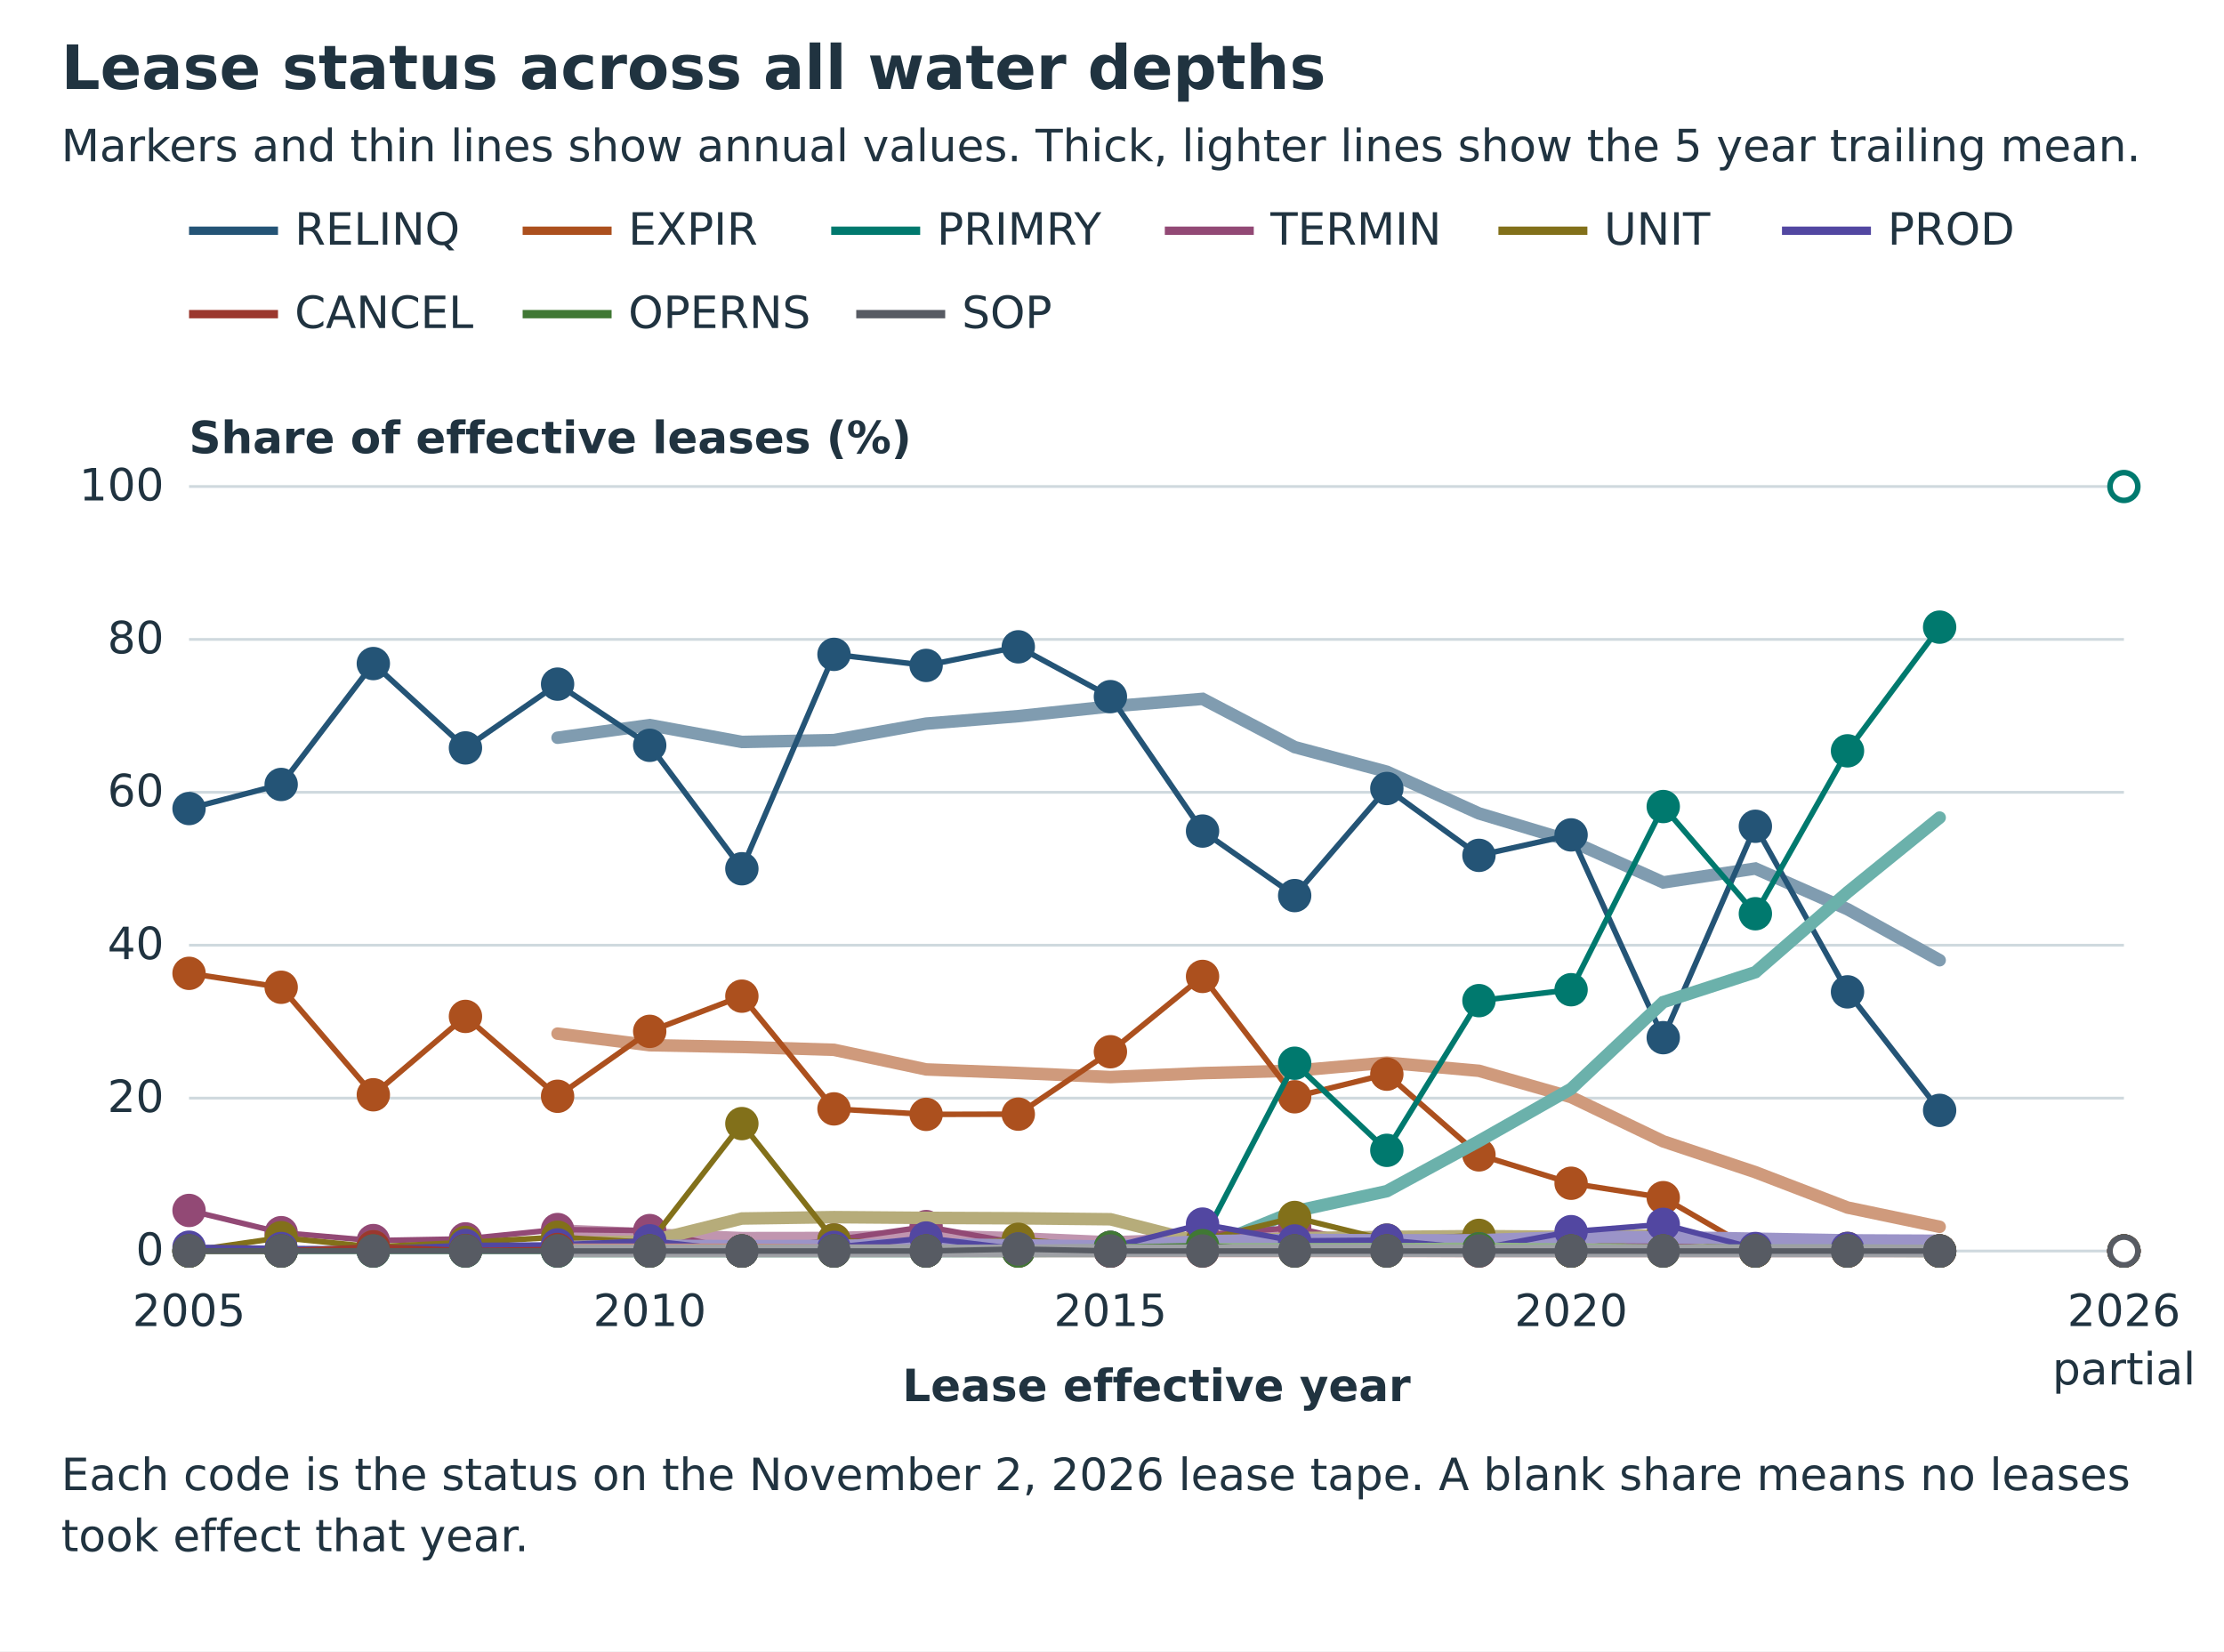
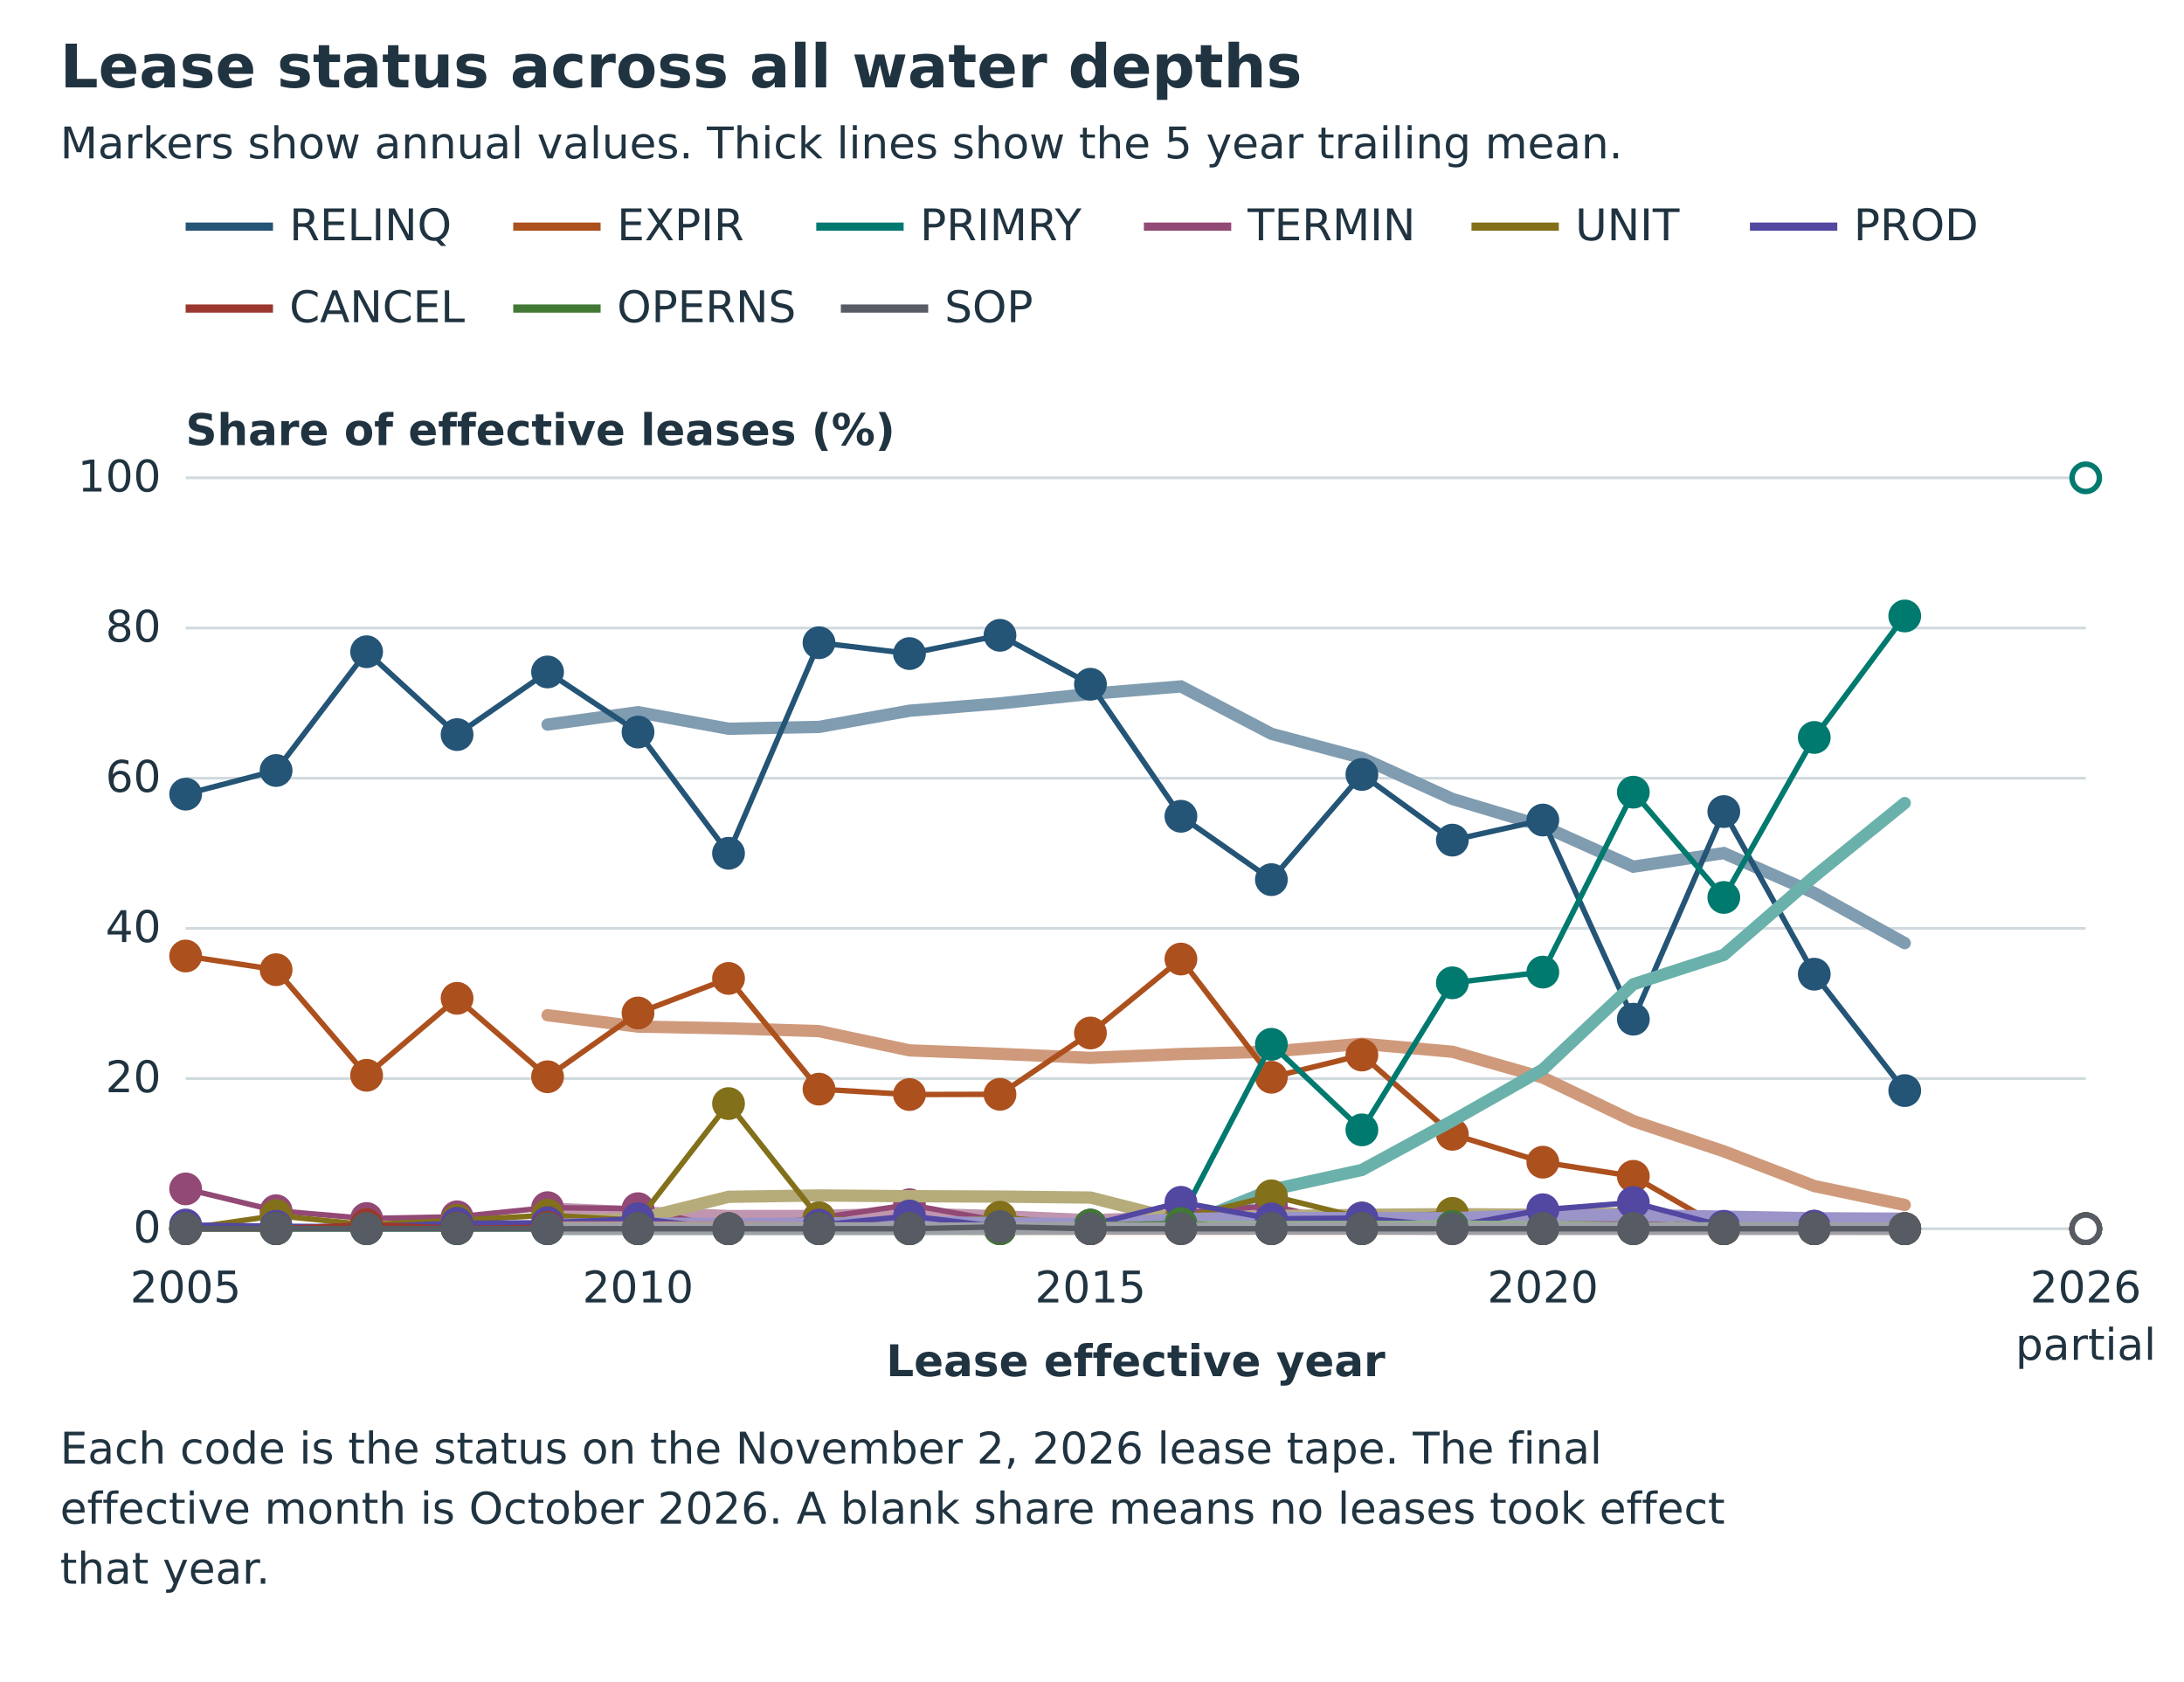
- <svg xmlns="http://www.w3.org/2000/svg" role="img" aria-label="Lease status across all water depths" font-family="'DejaVu Sans','Segoe UI',Arial,sans-serif" font-size="16" fill="#203340" width="800" height="594" viewBox="0 0 800 594">
-   <rect width="800" height="594" fill="white" />
+ <svg xmlns="http://www.w3.org/2000/svg" role="img" aria-label="Lease status across all water depths" font-family="'DejaVu Sans','Segoe UI',Arial,sans-serif" font-size="16" fill="#203340" width="800" height="616" viewBox="0 0 800 616">
+   <rect width="800" height="616" fill="white" />
  <text x="22" y="32" font-size="22" font-weight="bold">Lease status across all water depths</text>
-   <text x="22" y="58">Markers and thin lines show annual values. Thick, lighter lines show the 5 year trailing mean.</text>
+   <text x="22" y="58">Markers show annual values. Thick lines show the 5 year trailing mean.</text>
  <g data-legend="0">
    <rect x="62" y="70" height="27" width="109" fill="white" />
    <line x1="68" y1="83" x2="100" y2="83" stroke="#245476" stroke-width="3" />
    <text x="106" y="88">RELINQ</text>
  </g>
  <g data-legend="1">
    <rect x="182" y="70" height="27" width="100" fill="white" />
    <line x1="188" y1="83" x2="220" y2="83" stroke="#ac501e" stroke-width="3" />
    <text x="226" y="88">EXPIR</text>
  </g>
  <g data-legend="2">
    <rect x="293" y="70" height="27" width="109" fill="white" />
    <line x1="299" y1="83" x2="331" y2="83" stroke="#00796e" stroke-width="3" />
    <text x="337" y="88">PRIMRY</text>
  </g>
  <g data-legend="3">
    <rect x="413" y="70" height="27" width="109" fill="white" />
    <line x1="419" y1="83" x2="451" y2="83" stroke="#924975" stroke-width="3" />
    <text x="457" y="88">TERMIN</text>
  </g>
  <g data-legend="4">
    <rect x="533" y="70" height="27" width="91" fill="white" />
    <line x1="539" y1="83" x2="571" y2="83" stroke="#82701a" stroke-width="3" />
    <text x="577" y="88">UNIT</text>
  </g>
  <g data-legend="5">
    <rect x="635" y="70" height="27" width="91" fill="white" />
    <line x1="641" y1="83" x2="673" y2="83" stroke="#5247a1" stroke-width="3" />
    <text x="679" y="88">PROD</text>
  </g>
  <g data-legend="6">
    <rect x="62" y="100" height="27" width="109" fill="white" />
    <line x1="68" y1="113" x2="100" y2="113" stroke="#9b372e" stroke-width="3" />
    <text x="106" y="118">CANCEL</text>
  </g>
  <g data-legend="7">
    <rect x="182" y="100" height="27" width="109" fill="white" />
    <line x1="188" y1="113" x2="220" y2="113" stroke="#407834" stroke-width="3" />
    <text x="226" y="118">OPERNS</text>
  </g>
  <g data-legend="8">
    <rect x="302" y="100" height="27" width="82" fill="white" />
    <line x1="308" y1="113" x2="340" y2="113" stroke="#575b63" stroke-width="3" />
    <text x="346" y="118">SOP</text>
  </g>
  <text x="68" y="163" font-weight="bold">Share of effective leases (%)</text>
  <line x1="68" x2="764" y1="450.0" y2="450.0" stroke="#cfd9de" />
  <text x="59" y="455.0" text-anchor="end">0</text>
  <line x1="68" x2="764" y1="395.0" y2="395.0" stroke="#cfd9de" />
  <text x="59" y="400.0" text-anchor="end">20</text>
  <line x1="68" x2="764" y1="340.0" y2="340.0" stroke="#cfd9de" />
  <text x="59" y="345.0" text-anchor="end">40</text>
  <line x1="68" x2="764" y1="285.0" y2="285.0" stroke="#cfd9de" />
  <text x="59" y="290.0" text-anchor="end">60</text>
  <line x1="68" x2="764" y1="230.0" y2="230.0" stroke="#cfd9de" />
  <text x="59" y="235.0" text-anchor="end">80</text>
  <line x1="68" x2="764" y1="175.0" y2="175.0" stroke="#cfd9de" />
  <text x="59" y="180.0" text-anchor="end">100</text>
  <text x="68.0" y="477" text-anchor="middle">2005</text>
  <text x="233.71" y="477" text-anchor="middle">2010</text>
  <text x="399.43" y="477" text-anchor="middle">2015</text>
  <text x="565.14" y="477" text-anchor="middle">2020</text>
  <text x="764.0" y="477" text-anchor="middle">2026</text>
  <text x="764" y="498" text-anchor="middle">partial</text>
  <text x="416.0" y="504" text-anchor="middle" font-weight="bold">Lease effective year</text>
  <g data-series="0" data-label="RELINQ">
    <path d="M200.57,265.37l0,0 L233.71,260.82 L266.86,266.88 L300.00,266.22 L333.14,260.29 L366.29,257.60 L399.43,254.10 L432.57,251.39 L465.71,268.74 L498.86,277.60 L532.00,292.60 L565.14,302.54 L598.29,317.41 L631.43,312.42 L664.57,327.05 L697.71,345.40" fill="none" stroke="#809cb0" stroke-width="4.5" stroke-linecap="round" class="trend" />
    <path d="M68.00,290.84l0,0 L101.14,282.18 L134.29,238.69 L167.43,269.03 L200.57,246.09 L233.71,268.10 L266.86,312.50 L300.00,235.38 L333.14,239.36 L366.29,232.67 L399.43,250.59 L432.57,298.94 L465.71,322.15 L498.86,283.63 L532.00,307.68 L565.14,300.32 L598.29,373.26 L631.43,297.22 L664.57,356.78 L697.71,399.41 M764.00,450.00l0,0" fill="none" stroke="#245476" stroke-width="2" stroke-linecap="round" class="annual" />
    <circle cx="68.00" cy="290.84" r="5" stroke="#245476" stroke-width="2" fill="#245476" data-year="2005" />
    <circle cx="101.14" cy="282.18" r="5" stroke="#245476" stroke-width="2" fill="#245476" data-year="2006" />
    <circle cx="134.29" cy="238.69" r="5" stroke="#245476" stroke-width="2" fill="#245476" data-year="2007" />
    <circle cx="167.43" cy="269.03" r="5" stroke="#245476" stroke-width="2" fill="#245476" data-year="2008" />
    <circle cx="200.57" cy="246.09" r="5" stroke="#245476" stroke-width="2" fill="#245476" data-year="2009" />
    <circle cx="233.71" cy="268.10" r="5" stroke="#245476" stroke-width="2" fill="#245476" data-year="2010" />
    <circle cx="266.86" cy="312.50" r="5" stroke="#245476" stroke-width="2" fill="#245476" data-year="2011" />
    <circle cx="300.00" cy="235.38" r="5" stroke="#245476" stroke-width="2" fill="#245476" data-year="2012" />
    <circle cx="333.14" cy="239.36" r="5" stroke="#245476" stroke-width="2" fill="#245476" data-year="2013" />
    <circle cx="366.29" cy="232.67" r="5" stroke="#245476" stroke-width="2" fill="#245476" data-year="2014" />
    <circle cx="399.43" cy="250.59" r="5" stroke="#245476" stroke-width="2" fill="#245476" data-year="2015" />
    <circle cx="432.57" cy="298.94" r="5" stroke="#245476" stroke-width="2" fill="#245476" data-year="2016" />
    <circle cx="465.71" cy="322.15" r="5" stroke="#245476" stroke-width="2" fill="#245476" data-year="2017" />
    <circle cx="498.86" cy="283.63" r="5" stroke="#245476" stroke-width="2" fill="#245476" data-year="2018" />
    <circle cx="532.00" cy="307.68" r="5" stroke="#245476" stroke-width="2" fill="#245476" data-year="2019" />
    <circle cx="565.14" cy="300.32" r="5" stroke="#245476" stroke-width="2" fill="#245476" data-year="2020" />
    <circle cx="598.29" cy="373.26" r="5" stroke="#245476" stroke-width="2" fill="#245476" data-year="2021" />
    <circle cx="631.43" cy="297.22" r="5" stroke="#245476" stroke-width="2" fill="#245476" data-year="2022" />
    <circle cx="664.57" cy="356.78" r="5" stroke="#245476" stroke-width="2" fill="#245476" data-year="2023" />
    <circle cx="697.71" cy="399.41" r="5" stroke="#245476" stroke-width="2" fill="#245476" data-year="2024" />
    <circle cx="764.00" cy="450.00" r="5" stroke="#245476" stroke-width="2" fill="white" data-year="2026" />
  </g>
  <g data-series="1" data-label="EXPIR">
    <path d="M200.57,371.80l0,0 L233.71,375.97 L266.86,376.61 L300.00,377.63 L333.14,384.68 L366.29,385.96 L399.43,387.43 L432.57,386.01 L465.71,385.14 L498.86,382.24 L532.00,385.18 L565.14,394.64 L598.29,410.56 L631.43,421.65 L664.57,434.37 L697.71,441.29" fill="none" stroke="#cf9a7c" stroke-width="4.5" stroke-linecap="round" class="trend" />
    <path d="M68.00,350.12l0,0 L101.14,355.13 L134.29,393.80 L167.43,365.61 L200.57,394.34 L233.71,370.99 L266.86,358.33 L300.00,398.88 L333.14,400.85 L366.29,400.77 L399.43,378.32 L432.57,351.23 L465.71,394.52 L498.86,386.39 L532.00,415.42 L565.14,425.63 L598.29,430.81 L631.43,450.00 L664.57,450.00 L697.71,450.00 M764.00,450.00l0,0" fill="none" stroke="#ac501e" stroke-width="2" stroke-linecap="round" class="annual" />
    <circle cx="68.00" cy="350.12" r="5" stroke="#ac501e" stroke-width="2" fill="#ac501e" data-year="2005" />
    <circle cx="101.14" cy="355.13" r="5" stroke="#ac501e" stroke-width="2" fill="#ac501e" data-year="2006" />
    <circle cx="134.29" cy="393.80" r="5" stroke="#ac501e" stroke-width="2" fill="#ac501e" data-year="2007" />
    <circle cx="167.43" cy="365.61" r="5" stroke="#ac501e" stroke-width="2" fill="#ac501e" data-year="2008" />
    <circle cx="200.57" cy="394.34" r="5" stroke="#ac501e" stroke-width="2" fill="#ac501e" data-year="2009" />
    <circle cx="233.71" cy="370.99" r="5" stroke="#ac501e" stroke-width="2" fill="#ac501e" data-year="2010" />
    <circle cx="266.86" cy="358.33" r="5" stroke="#ac501e" stroke-width="2" fill="#ac501e" data-year="2011" />
    <circle cx="300.00" cy="398.88" r="5" stroke="#ac501e" stroke-width="2" fill="#ac501e" data-year="2012" />
    <circle cx="333.14" cy="400.85" r="5" stroke="#ac501e" stroke-width="2" fill="#ac501e" data-year="2013" />
    <circle cx="366.29" cy="400.77" r="5" stroke="#ac501e" stroke-width="2" fill="#ac501e" data-year="2014" />
    <circle cx="399.43" cy="378.32" r="5" stroke="#ac501e" stroke-width="2" fill="#ac501e" data-year="2015" />
    <circle cx="432.57" cy="351.23" r="5" stroke="#ac501e" stroke-width="2" fill="#ac501e" data-year="2016" />
    <circle cx="465.71" cy="394.52" r="5" stroke="#ac501e" stroke-width="2" fill="#ac501e" data-year="2017" />
    <circle cx="498.86" cy="386.39" r="5" stroke="#ac501e" stroke-width="2" fill="#ac501e" data-year="2018" />
    <circle cx="532.00" cy="415.42" r="5" stroke="#ac501e" stroke-width="2" fill="#ac501e" data-year="2019" />
    <circle cx="565.14" cy="425.63" r="5" stroke="#ac501e" stroke-width="2" fill="#ac501e" data-year="2020" />
    <circle cx="598.29" cy="430.81" r="5" stroke="#ac501e" stroke-width="2" fill="#ac501e" data-year="2021" />
    <circle cx="631.43" cy="450.00" r="5" stroke="#ac501e" stroke-width="2" fill="#ac501e" data-year="2022" />
    <circle cx="664.57" cy="450.00" r="5" stroke="#ac501e" stroke-width="2" fill="#ac501e" data-year="2023" />
    <circle cx="697.71" cy="450.00" r="5" stroke="#ac501e" stroke-width="2" fill="#ac501e" data-year="2024" />
    <circle cx="764.00" cy="450.00" r="5" stroke="#ac501e" stroke-width="2" fill="white" data-year="2026" />
  </g>
  <g data-series="2" data-label="PRIMRY">
    <path d="M200.57,450.00l0,0 L233.71,450.00 L266.86,450.00 L300.00,450.00 L333.14,450.00 L366.29,450.00 L399.43,450.00 L432.57,449.23 L465.71,435.72 L498.86,428.47 L532.00,410.46 L565.14,391.67 L598.29,360.46 L631.43,349.71 L664.57,320.97 L697.71,294.10" fill="none" stroke="#6bb1ab" stroke-width="4.5" stroke-linecap="round" class="trend" />
    <path d="M68.00,450.00l0,0 L101.14,450.00 L134.29,450.00 L167.43,450.00 L200.57,450.00 L233.71,450.00 L266.86,450.00 L300.00,450.00 L333.14,450.00 L366.29,450.00 L399.43,450.00 L432.57,446.13 L465.71,382.46 L498.86,413.79 L532.00,359.94 L565.14,356.01 L598.29,290.12 L631.43,328.68 L664.57,270.08 L697.71,225.59 M764.00,175.00l0,0" fill="none" stroke="#00796e" stroke-width="2" stroke-linecap="round" class="annual" />
    <circle cx="68.00" cy="450.00" r="5" stroke="#00796e" stroke-width="2" fill="#00796e" data-year="2005" />
    <circle cx="101.14" cy="450.00" r="5" stroke="#00796e" stroke-width="2" fill="#00796e" data-year="2006" />
    <circle cx="134.29" cy="450.00" r="5" stroke="#00796e" stroke-width="2" fill="#00796e" data-year="2007" />
    <circle cx="167.43" cy="450.00" r="5" stroke="#00796e" stroke-width="2" fill="#00796e" data-year="2008" />
    <circle cx="200.57" cy="450.00" r="5" stroke="#00796e" stroke-width="2" fill="#00796e" data-year="2009" />
    <circle cx="233.71" cy="450.00" r="5" stroke="#00796e" stroke-width="2" fill="#00796e" data-year="2010" />
    <circle cx="266.86" cy="450.00" r="5" stroke="#00796e" stroke-width="2" fill="#00796e" data-year="2011" />
    <circle cx="300.00" cy="450.00" r="5" stroke="#00796e" stroke-width="2" fill="#00796e" data-year="2012" />
    <circle cx="333.14" cy="450.00" r="5" stroke="#00796e" stroke-width="2" fill="#00796e" data-year="2013" />
    <circle cx="366.29" cy="450.00" r="5" stroke="#00796e" stroke-width="2" fill="#00796e" data-year="2014" />
    <circle cx="399.43" cy="450.00" r="5" stroke="#00796e" stroke-width="2" fill="#00796e" data-year="2015" />
    <circle cx="432.57" cy="446.13" r="5" stroke="#00796e" stroke-width="2" fill="#00796e" data-year="2016" />
    <circle cx="465.71" cy="382.46" r="5" stroke="#00796e" stroke-width="2" fill="#00796e" data-year="2017" />
    <circle cx="498.86" cy="413.79" r="5" stroke="#00796e" stroke-width="2" fill="#00796e" data-year="2018" />
    <circle cx="532.00" cy="359.94" r="5" stroke="#00796e" stroke-width="2" fill="#00796e" data-year="2019" />
    <circle cx="565.14" cy="356.01" r="5" stroke="#00796e" stroke-width="2" fill="#00796e" data-year="2020" />
    <circle cx="598.29" cy="290.12" r="5" stroke="#00796e" stroke-width="2" fill="#00796e" data-year="2021" />
    <circle cx="631.43" cy="328.68" r="5" stroke="#00796e" stroke-width="2" fill="#00796e" data-year="2022" />
    <circle cx="664.57" cy="270.08" r="5" stroke="#00796e" stroke-width="2" fill="#00796e" data-year="2023" />
    <circle cx="697.71" cy="225.59" r="5" stroke="#00796e" stroke-width="2" fill="#00796e" data-year="2024" />
    <circle cx="764.00" cy="175.00" r="5" stroke="#00796e" stroke-width="2" fill="white" data-year="2026" />
  </g>
  <g data-series="3" data-label="TERMIN">
    <path d="M200.57,442.59l0,0 L233.71,444.04 L266.86,445.36 L300.00,445.32 L333.14,444.44 L366.29,445.42 L399.43,446.89 L432.57,445.73 L465.71,444.83 L498.86,446.39 L532.00,446.79 L565.14,446.79 L598.29,447.32 L631.43,449.00 L664.57,449.20 L697.71,449.36" fill="none" stroke="#c095af" stroke-width="4.5" stroke-linecap="round" class="trend" />
    <path d="M68.00,435.41l0,0 L101.14,443.40 L134.29,446.25 L167.43,445.63 L200.57,442.28 L233.71,442.65 L266.86,450.00 L300.00,446.03 L333.14,441.22 L366.29,447.19 L399.43,450.00 L432.57,444.19 L465.71,441.56 L498.86,449.02 L532.00,449.20 L565.14,450.00 L598.29,446.80 L631.43,450.00 L664.57,450.00 L697.71,450.00 M764.00,450.00l0,0" fill="none" stroke="#924975" stroke-width="2" stroke-linecap="round" class="annual" />
    <circle cx="68.00" cy="435.41" r="5" stroke="#924975" stroke-width="2" fill="#924975" data-year="2005" />
    <circle cx="101.14" cy="443.40" r="5" stroke="#924975" stroke-width="2" fill="#924975" data-year="2006" />
    <circle cx="134.29" cy="446.25" r="5" stroke="#924975" stroke-width="2" fill="#924975" data-year="2007" />
    <circle cx="167.43" cy="445.63" r="5" stroke="#924975" stroke-width="2" fill="#924975" data-year="2008" />
    <circle cx="200.57" cy="442.28" r="5" stroke="#924975" stroke-width="2" fill="#924975" data-year="2009" />
    <circle cx="233.71" cy="442.65" r="5" stroke="#924975" stroke-width="2" fill="#924975" data-year="2010" />
    <circle cx="266.86" cy="450.00" r="5" stroke="#924975" stroke-width="2" fill="#924975" data-year="2011" />
    <circle cx="300.00" cy="446.03" r="5" stroke="#924975" stroke-width="2" fill="#924975" data-year="2012" />
    <circle cx="333.14" cy="441.22" r="5" stroke="#924975" stroke-width="2" fill="#924975" data-year="2013" />
    <circle cx="366.29" cy="447.19" r="5" stroke="#924975" stroke-width="2" fill="#924975" data-year="2014" />
    <circle cx="399.43" cy="450.00" r="5" stroke="#924975" stroke-width="2" fill="#924975" data-year="2015" />
    <circle cx="432.57" cy="444.19" r="5" stroke="#924975" stroke-width="2" fill="#924975" data-year="2016" />
    <circle cx="465.71" cy="441.56" r="5" stroke="#924975" stroke-width="2" fill="#924975" data-year="2017" />
    <circle cx="498.86" cy="449.02" r="5" stroke="#924975" stroke-width="2" fill="#924975" data-year="2018" />
    <circle cx="532.00" cy="449.20" r="5" stroke="#924975" stroke-width="2" fill="#924975" data-year="2019" />
    <circle cx="565.14" cy="450.00" r="5" stroke="#924975" stroke-width="2" fill="#924975" data-year="2020" />
    <circle cx="598.29" cy="446.80" r="5" stroke="#924975" stroke-width="2" fill="#924975" data-year="2021" />
    <circle cx="631.43" cy="450.00" r="5" stroke="#924975" stroke-width="2" fill="#924975" data-year="2022" />
    <circle cx="664.57" cy="450.00" r="5" stroke="#924975" stroke-width="2" fill="#924975" data-year="2023" />
    <circle cx="697.71" cy="450.00" r="5" stroke="#924975" stroke-width="2" fill="#924975" data-year="2024" />
    <circle cx="764.00" cy="450.00" r="5" stroke="#924975" stroke-width="2" fill="white" data-year="2026" />
  </g>
  <g data-series="4" data-label="UNIT">
    <path d="M200.57,447.13l0,0 L233.71,446.52 L266.86,438.31 L300.00,437.82 L333.14,438.08 L366.29,438.23 L399.43,438.58 L432.57,446.98 L465.71,445.36 L498.86,444.93 L532.00,444.64 L565.14,444.90 L598.29,444.40 L631.43,446.81 L664.57,447.41 L697.71,448.53" fill="none" stroke="#b6ac7a" stroke-width="4.5" stroke-linecap="round" class="trend" />
    <path d="M68.00,450.00l0,0 L101.14,445.20 L134.29,448.50 L167.43,446.91 L200.57,445.04 L233.71,446.94 L266.86,404.17 L300.00,446.03 L333.14,448.24 L366.29,445.78 L399.43,448.70 L432.57,446.13 L465.71,437.94 L498.86,446.09 L532.00,444.37 L565.14,450.00 L598.29,443.60 L631.43,450.00 L664.57,449.07 L697.71,450.00 M764.00,450.00l0,0" fill="none" stroke="#82701a" stroke-width="2" stroke-linecap="round" class="annual" />
    <circle cx="68.00" cy="450.00" r="5" stroke="#82701a" stroke-width="2" fill="#82701a" data-year="2005" />
    <circle cx="101.14" cy="445.20" r="5" stroke="#82701a" stroke-width="2" fill="#82701a" data-year="2006" />
    <circle cx="134.29" cy="448.50" r="5" stroke="#82701a" stroke-width="2" fill="#82701a" data-year="2007" />
    <circle cx="167.43" cy="446.91" r="5" stroke="#82701a" stroke-width="2" fill="#82701a" data-year="2008" />
    <circle cx="200.57" cy="445.04" r="5" stroke="#82701a" stroke-width="2" fill="#82701a" data-year="2009" />
    <circle cx="233.71" cy="446.94" r="5" stroke="#82701a" stroke-width="2" fill="#82701a" data-year="2010" />
    <circle cx="266.86" cy="404.17" r="5" stroke="#82701a" stroke-width="2" fill="#82701a" data-year="2011" />
    <circle cx="300.00" cy="446.03" r="5" stroke="#82701a" stroke-width="2" fill="#82701a" data-year="2012" />
    <circle cx="333.14" cy="448.24" r="5" stroke="#82701a" stroke-width="2" fill="#82701a" data-year="2013" />
    <circle cx="366.29" cy="445.78" r="5" stroke="#82701a" stroke-width="2" fill="#82701a" data-year="2014" />
    <circle cx="399.43" cy="448.70" r="5" stroke="#82701a" stroke-width="2" fill="#82701a" data-year="2015" />
    <circle cx="432.57" cy="446.13" r="5" stroke="#82701a" stroke-width="2" fill="#82701a" data-year="2016" />
    <circle cx="465.71" cy="437.94" r="5" stroke="#82701a" stroke-width="2" fill="#82701a" data-year="2017" />
    <circle cx="498.86" cy="446.09" r="5" stroke="#82701a" stroke-width="2" fill="#82701a" data-year="2018" />
    <circle cx="532.00" cy="444.37" r="5" stroke="#82701a" stroke-width="2" fill="#82701a" data-year="2019" />
    <circle cx="565.14" cy="450.00" r="5" stroke="#82701a" stroke-width="2" fill="#82701a" data-year="2020" />
    <circle cx="598.29" cy="443.60" r="5" stroke="#82701a" stroke-width="2" fill="#82701a" data-year="2021" />
    <circle cx="631.43" cy="450.00" r="5" stroke="#82701a" stroke-width="2" fill="#82701a" data-year="2022" />
    <circle cx="664.57" cy="449.07" r="5" stroke="#82701a" stroke-width="2" fill="#82701a" data-year="2023" />
    <circle cx="697.71" cy="450.00" r="5" stroke="#82701a" stroke-width="2" fill="#82701a" data-year="2024" />
    <circle cx="764.00" cy="450.00" r="5" stroke="#82701a" stroke-width="2" fill="white" data-year="2026" />
  </g>
  <g data-series="5" data-label="PROD">
    <path d="M200.57,448.56l0,0 L233.71,448.09 L266.86,448.27 L300.00,448.16 L333.14,447.62 L366.29,447.92 L399.43,448.40 L432.57,446.46 L465.71,446.00 L498.86,446.16 L532.00,446.14 L565.14,445.00 L598.29,445.02 L631.43,445.57 L664.57,446.16 L697.71,446.32" fill="none" stroke="#9b94c8" stroke-width="4.5" stroke-linecap="round" class="trend" />
    <path d="M68.00,448.63l0,0 L101.14,449.10 L134.29,449.25 L167.43,448.00 L200.57,447.80 L233.71,446.33 L266.86,450.00 L300.00,448.68 L333.14,445.32 L366.29,449.30 L399.43,448.70 L432.57,440.32 L465.71,446.38 L498.86,446.09 L532.00,449.20 L565.14,443.04 L598.29,440.41 L631.43,449.10 L664.57,449.07 L697.71,450.00 M764.00,450.00l0,0" fill="none" stroke="#5247a1" stroke-width="2" stroke-linecap="round" class="annual" />
    <circle cx="68.00" cy="448.63" r="5" stroke="#5247a1" stroke-width="2" fill="#5247a1" data-year="2005" />
    <circle cx="101.14" cy="449.10" r="5" stroke="#5247a1" stroke-width="2" fill="#5247a1" data-year="2006" />
    <circle cx="134.29" cy="449.25" r="5" stroke="#5247a1" stroke-width="2" fill="#5247a1" data-year="2007" />
    <circle cx="167.43" cy="448.00" r="5" stroke="#5247a1" stroke-width="2" fill="#5247a1" data-year="2008" />
    <circle cx="200.57" cy="447.80" r="5" stroke="#5247a1" stroke-width="2" fill="#5247a1" data-year="2009" />
    <circle cx="233.71" cy="446.33" r="5" stroke="#5247a1" stroke-width="2" fill="#5247a1" data-year="2010" />
    <circle cx="266.86" cy="450.00" r="5" stroke="#5247a1" stroke-width="2" fill="#5247a1" data-year="2011" />
    <circle cx="300.00" cy="448.68" r="5" stroke="#5247a1" stroke-width="2" fill="#5247a1" data-year="2012" />
    <circle cx="333.14" cy="445.32" r="5" stroke="#5247a1" stroke-width="2" fill="#5247a1" data-year="2013" />
    <circle cx="366.29" cy="449.30" r="5" stroke="#5247a1" stroke-width="2" fill="#5247a1" data-year="2014" />
    <circle cx="399.43" cy="448.70" r="5" stroke="#5247a1" stroke-width="2" fill="#5247a1" data-year="2015" />
    <circle cx="432.57" cy="440.32" r="5" stroke="#5247a1" stroke-width="2" fill="#5247a1" data-year="2016" />
    <circle cx="465.71" cy="446.38" r="5" stroke="#5247a1" stroke-width="2" fill="#5247a1" data-year="2017" />
    <circle cx="498.86" cy="446.09" r="5" stroke="#5247a1" stroke-width="2" fill="#5247a1" data-year="2018" />
    <circle cx="532.00" cy="449.20" r="5" stroke="#5247a1" stroke-width="2" fill="#5247a1" data-year="2019" />
    <circle cx="565.14" cy="443.04" r="5" stroke="#5247a1" stroke-width="2" fill="#5247a1" data-year="2020" />
    <circle cx="598.29" cy="440.41" r="5" stroke="#5247a1" stroke-width="2" fill="#5247a1" data-year="2021" />
    <circle cx="631.43" cy="449.10" r="5" stroke="#5247a1" stroke-width="2" fill="#5247a1" data-year="2022" />
    <circle cx="664.57" cy="449.07" r="5" stroke="#5247a1" stroke-width="2" fill="#5247a1" data-year="2023" />
    <circle cx="697.71" cy="450.00" r="5" stroke="#5247a1" stroke-width="2" fill="#5247a1" data-year="2024" />
    <circle cx="764.00" cy="450.00" r="5" stroke="#5247a1" stroke-width="2" fill="white" data-year="2026" />
  </g>
  <g data-series="6" data-label="CANCEL">
    <path d="M200.57,449.55l0,0 L233.71,449.55 L266.86,449.55 L300.00,449.85 L333.14,449.89 L366.29,450.00 L399.43,450.00 L432.57,450.00 L465.71,450.00 L498.86,450.00 L532.00,450.00 L565.14,450.00 L598.29,450.00 L631.43,450.00 L664.57,450.00 L697.71,450.00" fill="none" stroke="#c58b86" stroke-width="4.5" stroke-linecap="round" class="trend" />
    <path d="M68.00,450.00l0,0 L101.14,450.00 L134.29,448.50 L167.43,449.82 L200.57,449.45 L233.71,450.00 L266.86,450.00 L300.00,450.00 L333.14,450.00 L366.29,450.00 L399.43,450.00 L432.57,450.00 L465.71,450.00 L498.86,450.00 L532.00,450.00 L565.14,450.00 L598.29,450.00 L631.43,450.00 L664.57,450.00 L697.71,450.00 M764.00,450.00l0,0" fill="none" stroke="#9b372e" stroke-width="2" stroke-linecap="round" class="annual" />
    <circle cx="68.00" cy="450.00" r="5" stroke="#9b372e" stroke-width="2" fill="#9b372e" data-year="2005" />
    <circle cx="101.14" cy="450.00" r="5" stroke="#9b372e" stroke-width="2" fill="#9b372e" data-year="2006" />
    <circle cx="134.29" cy="448.50" r="5" stroke="#9b372e" stroke-width="2" fill="#9b372e" data-year="2007" />
    <circle cx="167.43" cy="449.82" r="5" stroke="#9b372e" stroke-width="2" fill="#9b372e" data-year="2008" />
    <circle cx="200.57" cy="449.45" r="5" stroke="#9b372e" stroke-width="2" fill="#9b372e" data-year="2009" />
    <circle cx="233.71" cy="450.00" r="5" stroke="#9b372e" stroke-width="2" fill="#9b372e" data-year="2010" />
    <circle cx="266.86" cy="450.00" r="5" stroke="#9b372e" stroke-width="2" fill="#9b372e" data-year="2011" />
    <circle cx="300.00" cy="450.00" r="5" stroke="#9b372e" stroke-width="2" fill="#9b372e" data-year="2012" />
    <circle cx="333.14" cy="450.00" r="5" stroke="#9b372e" stroke-width="2" fill="#9b372e" data-year="2013" />
    <circle cx="366.29" cy="450.00" r="5" stroke="#9b372e" stroke-width="2" fill="#9b372e" data-year="2014" />
    <circle cx="399.43" cy="450.00" r="5" stroke="#9b372e" stroke-width="2" fill="#9b372e" data-year="2015" />
    <circle cx="432.57" cy="450.00" r="5" stroke="#9b372e" stroke-width="2" fill="#9b372e" data-year="2016" />
    <circle cx="465.71" cy="450.00" r="5" stroke="#9b372e" stroke-width="2" fill="#9b372e" data-year="2017" />
    <circle cx="498.86" cy="450.00" r="5" stroke="#9b372e" stroke-width="2" fill="#9b372e" data-year="2018" />
    <circle cx="532.00" cy="450.00" r="5" stroke="#9b372e" stroke-width="2" fill="#9b372e" data-year="2019" />
    <circle cx="565.14" cy="450.00" r="5" stroke="#9b372e" stroke-width="2" fill="#9b372e" data-year="2020" />
    <circle cx="598.29" cy="450.00" r="5" stroke="#9b372e" stroke-width="2" fill="#9b372e" data-year="2021" />
    <circle cx="631.43" cy="450.00" r="5" stroke="#9b372e" stroke-width="2" fill="#9b372e" data-year="2022" />
    <circle cx="664.57" cy="450.00" r="5" stroke="#9b372e" stroke-width="2" fill="#9b372e" data-year="2023" />
    <circle cx="697.71" cy="450.00" r="5" stroke="#9b372e" stroke-width="2" fill="#9b372e" data-year="2024" />
    <circle cx="764.00" cy="450.00" r="5" stroke="#9b372e" stroke-width="2" fill="white" data-year="2026" />
  </g>
  <g data-series="7" data-label="OPERNS">
    <path d="M200.57,450.00l0,0 L233.71,450.00 L266.86,450.00 L300.00,450.00 L333.14,450.00 L366.29,450.00 L399.43,449.74 L432.57,449.35 L465.71,449.35 L498.86,449.35 L532.00,449.19 L565.14,449.45 L598.29,449.84 L631.43,449.84 L664.57,449.84 L697.71,450.00" fill="none" stroke="#90b189" stroke-width="4.5" stroke-linecap="round" class="trend" />
    <path d="M68.00,450.00l0,0 L101.14,450.00 L134.29,450.00 L167.43,450.00 L200.57,450.00 L233.71,450.00 L266.86,450.00 L300.00,450.00 L333.14,450.00 L366.29,450.00 L399.43,448.70 L432.57,448.06 L465.71,450.00 L498.86,450.00 L532.00,449.20 L565.14,450.00 L598.29,450.00 L631.43,450.00 L664.57,450.00 L697.71,450.00 M764.00,450.00l0,0" fill="none" stroke="#407834" stroke-width="2" stroke-linecap="round" class="annual" />
    <circle cx="68.00" cy="450.00" r="5" stroke="#407834" stroke-width="2" fill="#407834" data-year="2005" />
    <circle cx="101.14" cy="450.00" r="5" stroke="#407834" stroke-width="2" fill="#407834" data-year="2006" />
    <circle cx="134.29" cy="450.00" r="5" stroke="#407834" stroke-width="2" fill="#407834" data-year="2007" />
    <circle cx="167.43" cy="450.00" r="5" stroke="#407834" stroke-width="2" fill="#407834" data-year="2008" />
    <circle cx="200.57" cy="450.00" r="5" stroke="#407834" stroke-width="2" fill="#407834" data-year="2009" />
    <circle cx="233.71" cy="450.00" r="5" stroke="#407834" stroke-width="2" fill="#407834" data-year="2010" />
    <circle cx="266.86" cy="450.00" r="5" stroke="#407834" stroke-width="2" fill="#407834" data-year="2011" />
    <circle cx="300.00" cy="450.00" r="5" stroke="#407834" stroke-width="2" fill="#407834" data-year="2012" />
    <circle cx="333.14" cy="450.00" r="5" stroke="#407834" stroke-width="2" fill="#407834" data-year="2013" />
    <circle cx="366.29" cy="450.00" r="5" stroke="#407834" stroke-width="2" fill="#407834" data-year="2014" />
    <circle cx="399.43" cy="448.70" r="5" stroke="#407834" stroke-width="2" fill="#407834" data-year="2015" />
    <circle cx="432.57" cy="448.06" r="5" stroke="#407834" stroke-width="2" fill="#407834" data-year="2016" />
    <circle cx="465.71" cy="450.00" r="5" stroke="#407834" stroke-width="2" fill="#407834" data-year="2017" />
    <circle cx="498.86" cy="450.00" r="5" stroke="#407834" stroke-width="2" fill="#407834" data-year="2018" />
    <circle cx="532.00" cy="449.20" r="5" stroke="#407834" stroke-width="2" fill="#407834" data-year="2019" />
    <circle cx="565.14" cy="450.00" r="5" stroke="#407834" stroke-width="2" fill="#407834" data-year="2020" />
    <circle cx="598.29" cy="450.00" r="5" stroke="#407834" stroke-width="2" fill="#407834" data-year="2021" />
    <circle cx="631.43" cy="450.00" r="5" stroke="#407834" stroke-width="2" fill="#407834" data-year="2022" />
    <circle cx="664.57" cy="450.00" r="5" stroke="#407834" stroke-width="2" fill="#407834" data-year="2023" />
    <circle cx="697.71" cy="450.00" r="5" stroke="#407834" stroke-width="2" fill="#407834" data-year="2024" />
    <circle cx="764.00" cy="450.00" r="5" stroke="#407834" stroke-width="2" fill="white" data-year="2026" />
  </g>
  <g data-series="8" data-label="SOP">
    <path d="M200.57,450.00l0,0 L233.71,450.00 L266.86,450.00 L300.00,450.00 L333.14,450.00 L366.29,449.86 L399.43,449.86 L432.57,449.86 L465.71,449.86 L498.86,449.86 L532.00,450.00 L565.14,450.00 L598.29,450.00 L631.43,450.00 L664.57,450.00 L697.71,450.00" fill="none" stroke="#9ea0a5" stroke-width="4.5" stroke-linecap="round" class="trend" />
    <path d="M68.00,450.00l0,0 L101.14,450.00 L134.29,450.00 L167.43,450.00 L200.57,450.00 L233.71,450.00 L266.86,450.00 L300.00,450.00 L333.14,450.00 L366.29,449.30 L399.43,450.00 L432.57,450.00 L465.71,450.00 L498.86,450.00 L532.00,450.00 L565.14,450.00 L598.29,450.00 L631.43,450.00 L664.57,450.00 L697.71,450.00 M764.00,450.00l0,0" fill="none" stroke="#575b63" stroke-width="2" stroke-linecap="round" class="annual" />
    <circle cx="68.00" cy="450.00" r="5" stroke="#575b63" stroke-width="2" fill="#575b63" data-year="2005" />
    <circle cx="101.14" cy="450.00" r="5" stroke="#575b63" stroke-width="2" fill="#575b63" data-year="2006" />
    <circle cx="134.29" cy="450.00" r="5" stroke="#575b63" stroke-width="2" fill="#575b63" data-year="2007" />
    <circle cx="167.43" cy="450.00" r="5" stroke="#575b63" stroke-width="2" fill="#575b63" data-year="2008" />
    <circle cx="200.57" cy="450.00" r="5" stroke="#575b63" stroke-width="2" fill="#575b63" data-year="2009" />
    <circle cx="233.71" cy="450.00" r="5" stroke="#575b63" stroke-width="2" fill="#575b63" data-year="2010" />
    <circle cx="266.86" cy="450.00" r="5" stroke="#575b63" stroke-width="2" fill="#575b63" data-year="2011" />
    <circle cx="300.00" cy="450.00" r="5" stroke="#575b63" stroke-width="2" fill="#575b63" data-year="2012" />
    <circle cx="333.14" cy="450.00" r="5" stroke="#575b63" stroke-width="2" fill="#575b63" data-year="2013" />
    <circle cx="366.29" cy="449.30" r="5" stroke="#575b63" stroke-width="2" fill="#575b63" data-year="2014" />
    <circle cx="399.43" cy="450.00" r="5" stroke="#575b63" stroke-width="2" fill="#575b63" data-year="2015" />
    <circle cx="432.57" cy="450.00" r="5" stroke="#575b63" stroke-width="2" fill="#575b63" data-year="2016" />
    <circle cx="465.71" cy="450.00" r="5" stroke="#575b63" stroke-width="2" fill="#575b63" data-year="2017" />
    <circle cx="498.86" cy="450.00" r="5" stroke="#575b63" stroke-width="2" fill="#575b63" data-year="2018" />
    <circle cx="532.00" cy="450.00" r="5" stroke="#575b63" stroke-width="2" fill="#575b63" data-year="2019" />
    <circle cx="565.14" cy="450.00" r="5" stroke="#575b63" stroke-width="2" fill="#575b63" data-year="2020" />
    <circle cx="598.29" cy="450.00" r="5" stroke="#575b63" stroke-width="2" fill="#575b63" data-year="2021" />
    <circle cx="631.43" cy="450.00" r="5" stroke="#575b63" stroke-width="2" fill="#575b63" data-year="2022" />
    <circle cx="664.57" cy="450.00" r="5" stroke="#575b63" stroke-width="2" fill="#575b63" data-year="2023" />
    <circle cx="697.71" cy="450.00" r="5" stroke="#575b63" stroke-width="2" fill="#575b63" data-year="2024" />
    <circle cx="764.00" cy="450.00" r="5" stroke="#575b63" stroke-width="2" fill="white" data-year="2026" />
  </g>
-   <text x="22" y="536">Each code is the status on the November 2, 2026 lease tape. A blank share means no leases</text>
-   <text x="22" y="558">took effect that year.</text>
+   <text x="22" y="536">Each code is the status on the November 2, 2026 lease tape. The final</text>
+   <text x="22" y="558">effective month is October 2026. A blank share means no leases took effect</text>
+   <text x="22" y="580">that year.</text>
</svg>
